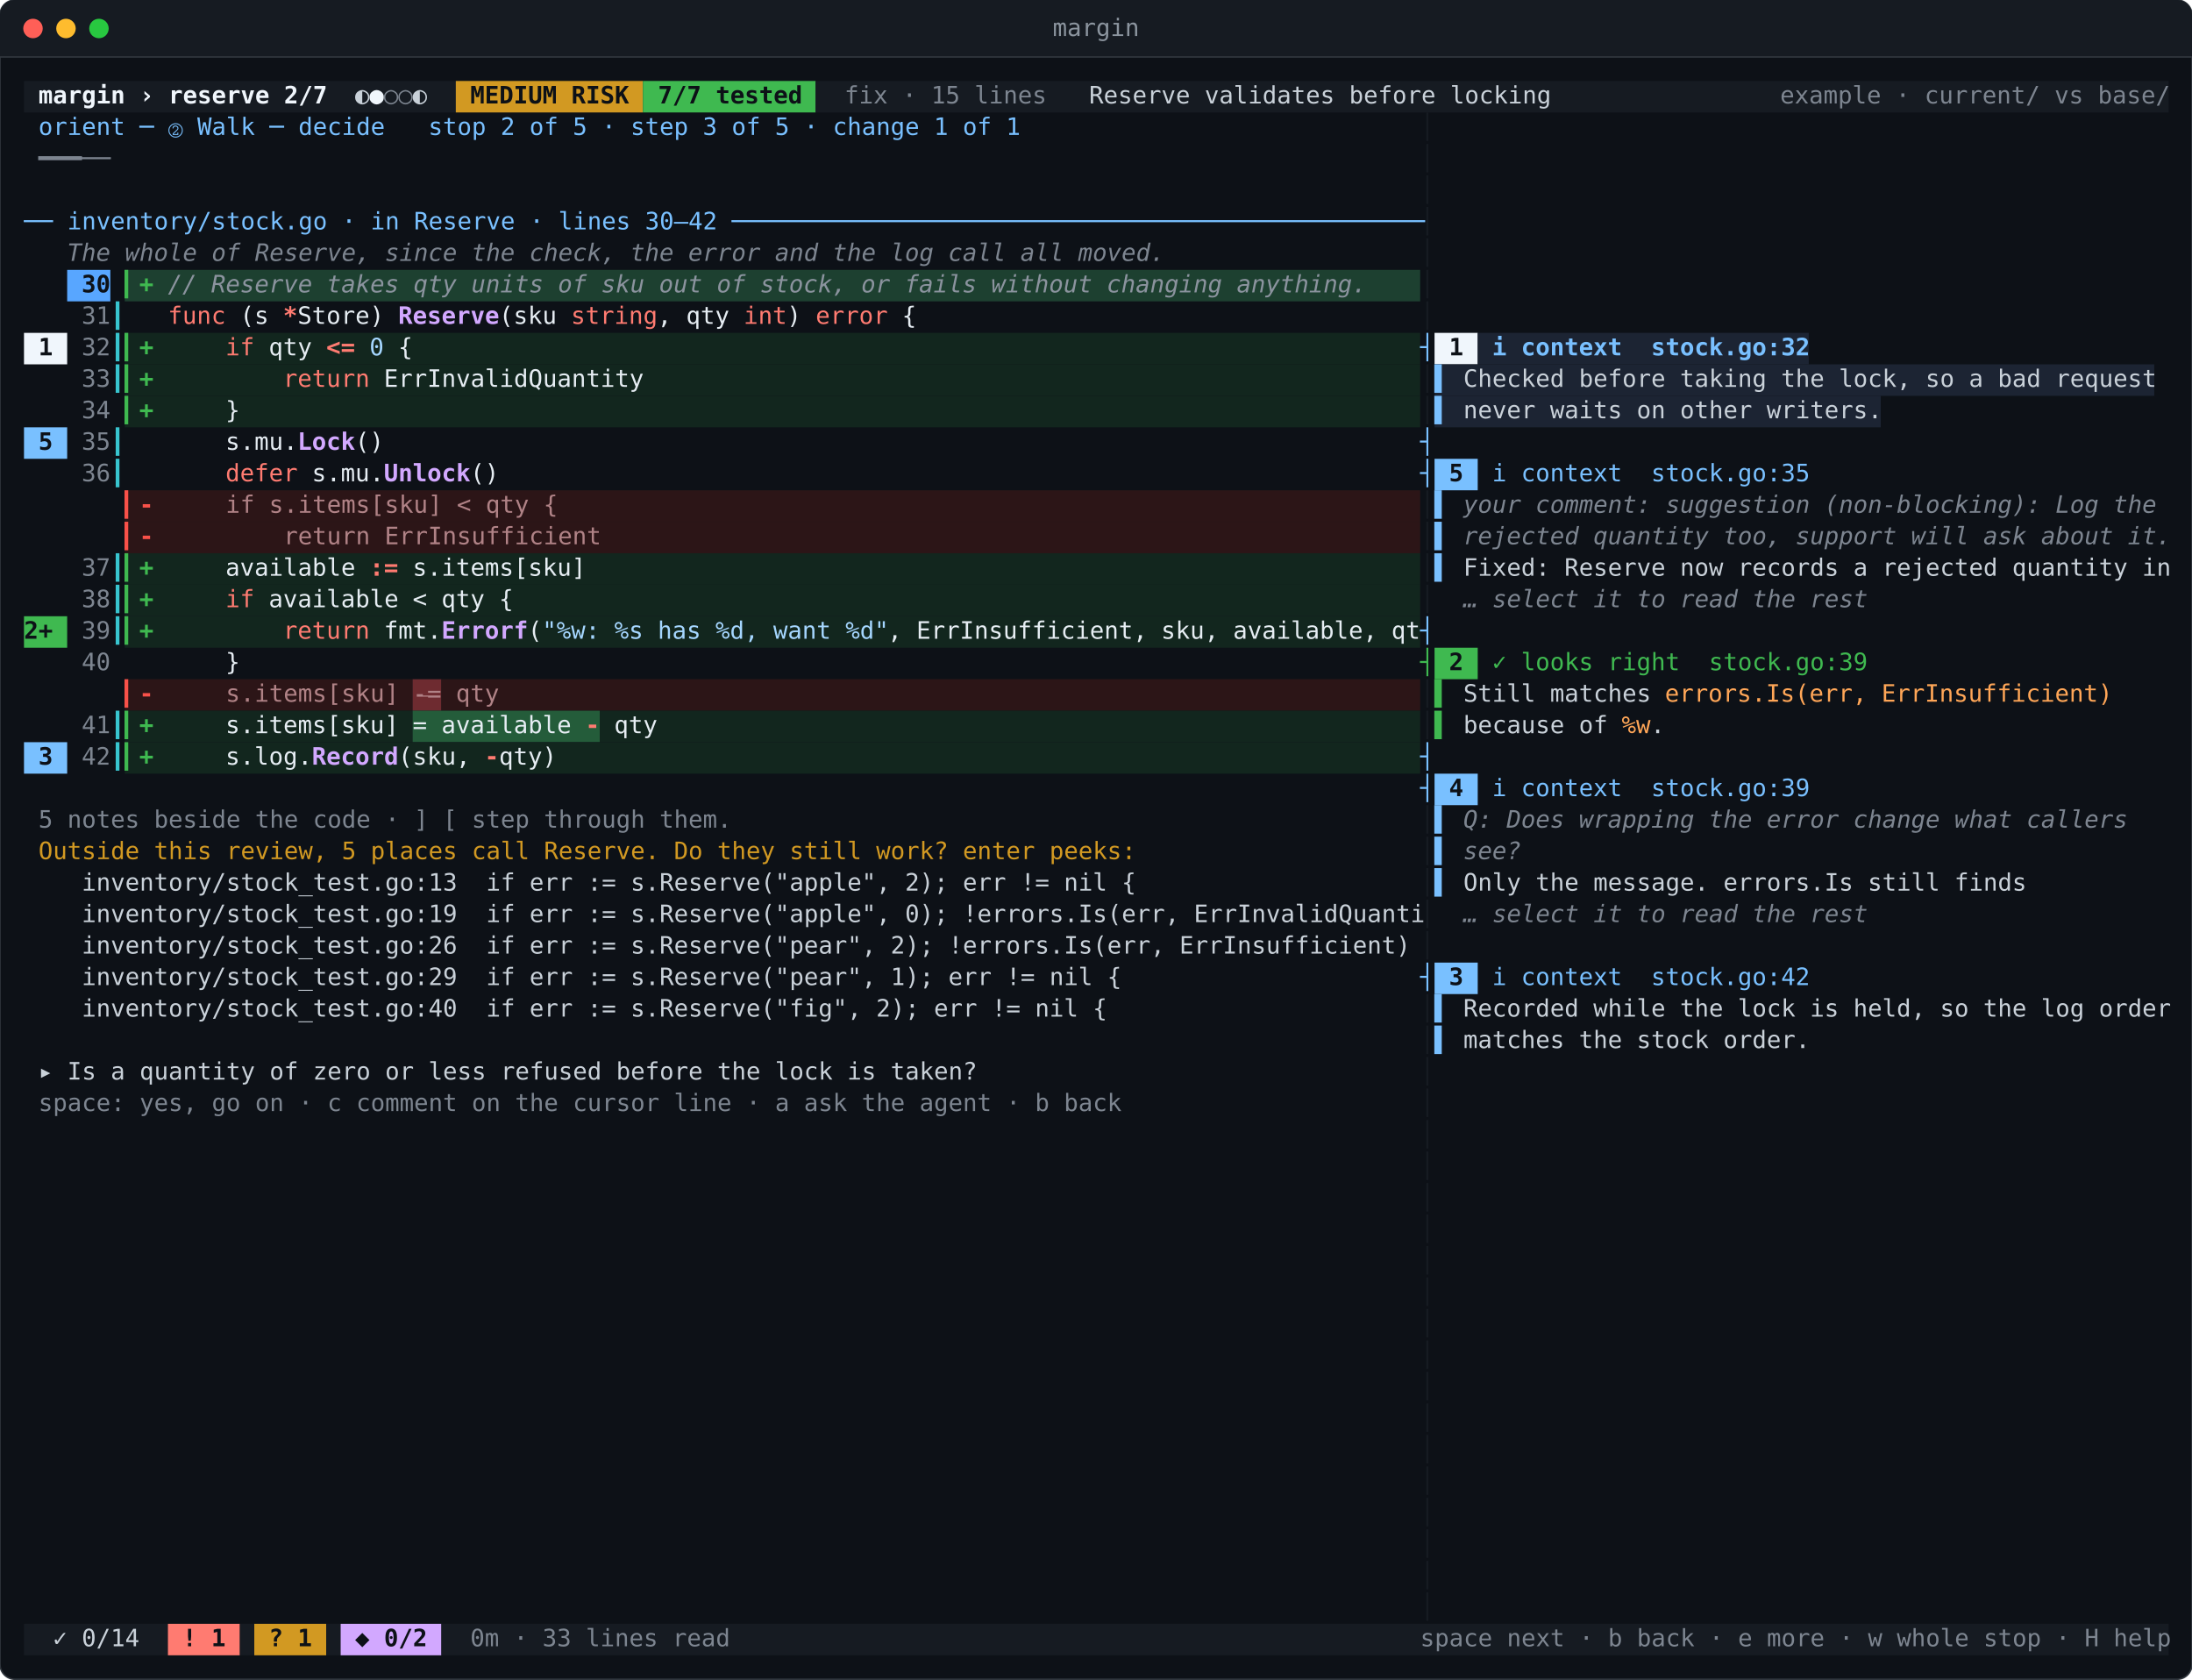
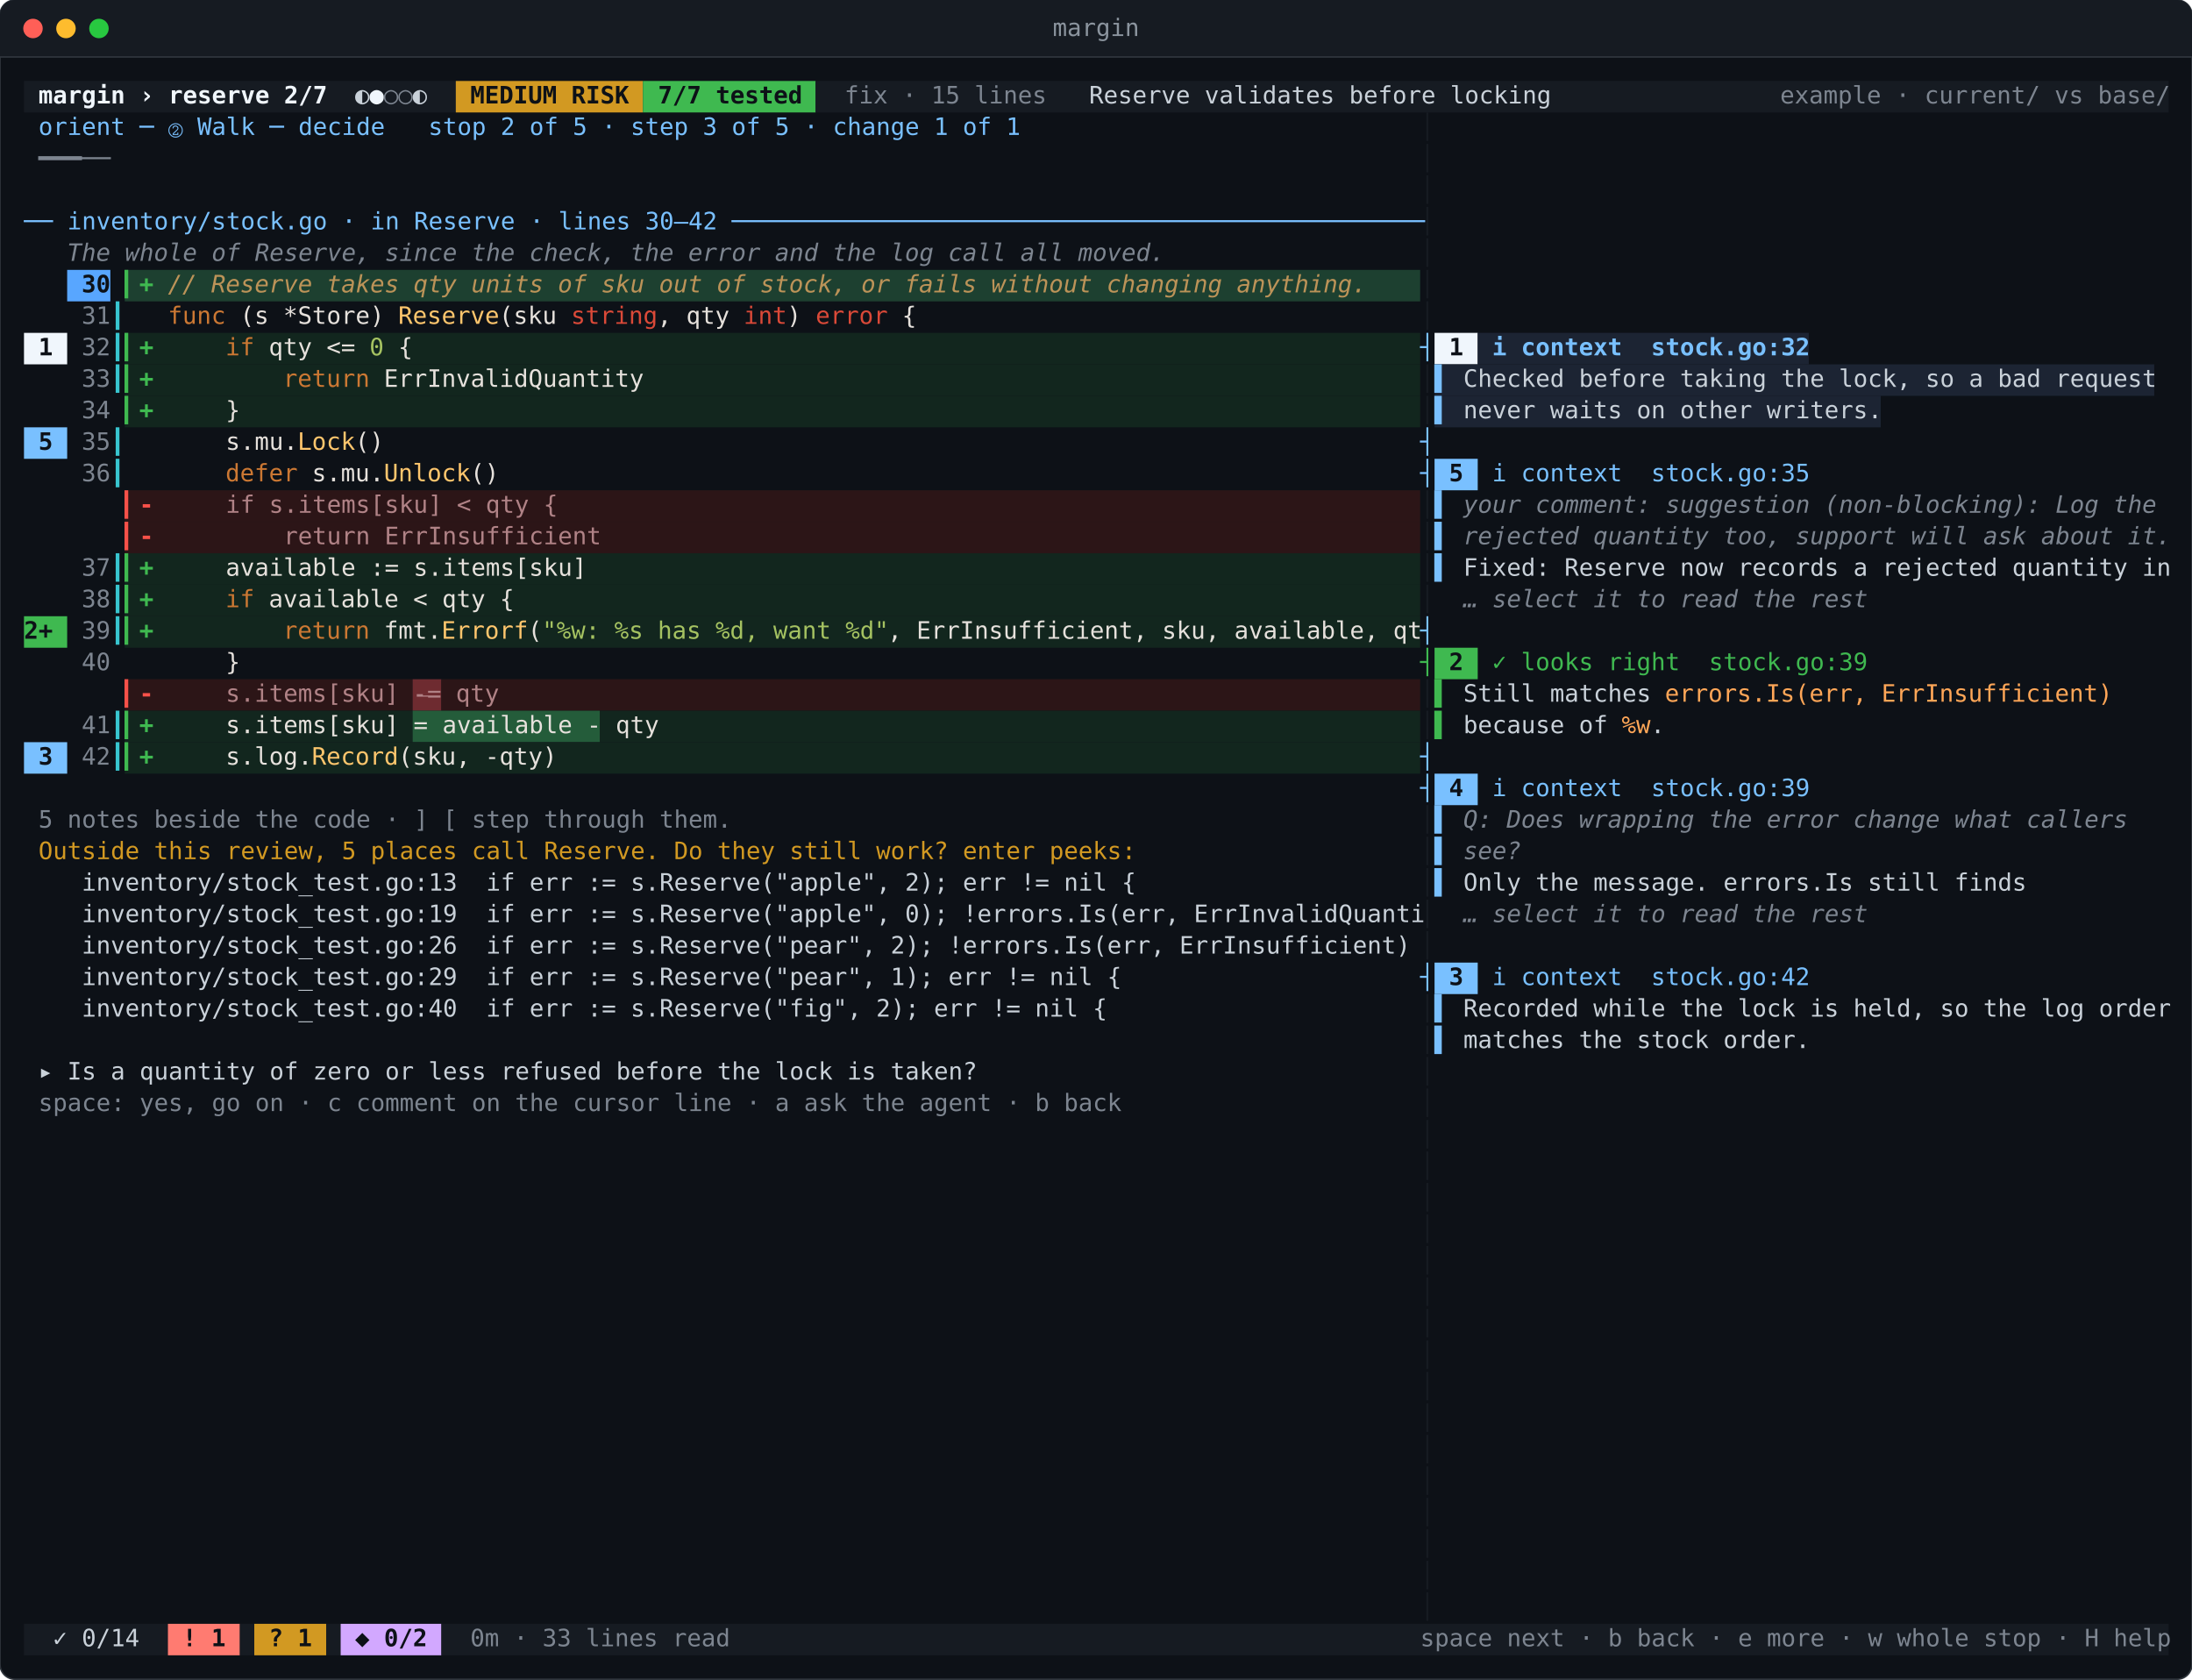
<svg xmlns="http://www.w3.org/2000/svg" xml:space="preserve" width="1462" height="1120" viewBox="0 0 1462 1120">
  <style>text{font-family:"JetBrains Mono","SF Mono",Menlo,Consolas,"DejaVu Sans Mono",monospace;font-size:16px;white-space:pre}</style>
  <rect width="1462" height="1120" rx="10" fill="#0d1117" stroke="#30363d" />
  <rect width="1462" height="38" rx="10" fill="#161b22" />
  <rect y="28" width="1462" height="10" fill="#161b22" />
  <line x1="0" y1="38" x2="1462" y2="38" stroke="#30363d" />
  <circle cx="22" cy="19.0" r="6.5" fill="#ff5f57" />
  <circle cx="44" cy="19.0" r="6.5" fill="#febc2e" />
  <circle cx="66" cy="19.0" r="6.5" fill="#28c840" />
  <text x="731.0" y="24.0" text-anchor="middle" fill="#8b949e">margin</text>
  <rect x="16.0" y="54" width="288.0" height="21" fill="#161b22" />
  <rect x="304.0" y="54" width="124.8" height="21" fill="#d29922" />
  <rect x="428.8" y="54" width="115.2" height="21" fill="#3fb950" />
  <rect x="544.0" y="54" width="902.4" height="21" fill="#161b22" />
  <text x="16.0" y="69" textLength="220.8" lengthAdjust="spacingAndGlyphs" fill="#f0f6fc" font-weight="bold"> margin › reserve 2/7  </text>
  <text x="236.8" y="69" textLength="9.6" lengthAdjust="spacingAndGlyphs" fill="#c9d1d9">◐</text>
  <text x="246.4" y="69" textLength="9.6" lengthAdjust="spacingAndGlyphs" fill="#f0f6fc">●</text>
  <text x="256.0" y="69" textLength="19.2" lengthAdjust="spacingAndGlyphs" fill="#7d8590">○○</text>
  <text x="275.2" y="69" textLength="9.6" lengthAdjust="spacingAndGlyphs" fill="#c9d1d9">◐</text>
  <text x="304.0" y="69" textLength="240.0" lengthAdjust="spacingAndGlyphs" fill="#0d1117" font-weight="bold"> MEDIUM RISK  7/7 tested </text>
  <text x="553.6" y="69" textLength="172.8" lengthAdjust="spacingAndGlyphs" fill="#7d8590"> fix · 15 lines   </text>
  <text x="726.4" y="69" textLength="307.2" lengthAdjust="spacingAndGlyphs" fill="#c9d1d9">Reserve validates before locking</text>
  <text x="1168.0" y="69" textLength="278.4" lengthAdjust="spacingAndGlyphs" fill="#7d8590">  example · current/ vs base/</text>
  <text x="16.0" y="90" textLength="662.4" lengthAdjust="spacingAndGlyphs" fill="#79c0ff"> orient ─ ② Walk ─ decide   stop 2 of 5 · step 3 of 5 · change 1 of 1</text>
  <text x="947.2" y="90" textLength="9.6" lengthAdjust="spacingAndGlyphs" fill="#161b22">│</text>
  <text x="16.0" y="111" textLength="57.6" lengthAdjust="spacingAndGlyphs" fill="#7d8590"> ━━━──</text>
  <text x="947.2" y="111" textLength="9.6" lengthAdjust="spacingAndGlyphs" fill="#161b22">│</text>
  <text x="947.2" y="132" textLength="9.6" lengthAdjust="spacingAndGlyphs" fill="#161b22">│</text>
  <text x="16.0" y="153" textLength="931.2" lengthAdjust="spacingAndGlyphs" fill="#79c0ff">── inventory/stock.go · in Reserve · lines 30–42 ────────────────────────────────────────────────</text>
  <text x="947.2" y="153" textLength="9.6" lengthAdjust="spacingAndGlyphs" fill="#161b22">│</text>
  <text x="44.8" y="174" textLength="729.6" lengthAdjust="spacingAndGlyphs" fill="#7d8590" font-style="italic">The whole of Reserve, since the check, the error and the log call all moved.</text>
  <text x="947.2" y="174" textLength="9.6" lengthAdjust="spacingAndGlyphs" fill="#161b22">│</text>
  <rect x="44.8" y="180" width="28.8" height="21" fill="#58a6ff" />
  <rect x="83.2" y="180" width="864.0" height="21" fill="#1d4030" />
  <text x="44.8" y="195" textLength="28.8" lengthAdjust="spacingAndGlyphs" fill="#0d1117" font-weight="bold"> 30</text>
  <text x="83.2" y="195" textLength="28.8" lengthAdjust="spacingAndGlyphs" fill="#3fb950" font-weight="bold">▎+ </text>
-   <text x="112.0" y="195" textLength="796.8" lengthAdjust="spacingAndGlyphs" fill="#8b939e" font-style="italic">// Reserve takes qty units of sku out of stock, or fails without changing anything.</text>
+   <text x="112.0" y="195" textLength="796.8" lengthAdjust="spacingAndGlyphs" fill="#bc9358" font-style="italic">// Reserve takes qty units of sku out of stock, or fails without changing anything.</text>
  <text x="947.2" y="195" textLength="9.6" lengthAdjust="spacingAndGlyphs" fill="#161b22">│</text>
  <text x="44.8" y="216" textLength="28.8" lengthAdjust="spacingAndGlyphs" fill="#7d8590"> 31</text>
  <text x="73.6" y="216" textLength="9.6" lengthAdjust="spacingAndGlyphs" fill="#38c5cf">┃</text>
-   <text x="112.0" y="216" textLength="38.4" lengthAdjust="spacingAndGlyphs" fill="#ff7b71">func</text>
-   <text x="160.0" y="216" textLength="19.2" lengthAdjust="spacingAndGlyphs" fill="#e6edf3">(s</text>
-   <text x="188.8" y="216" textLength="9.6" lengthAdjust="spacingAndGlyphs" fill="#ff7b71" font-weight="bold">*</text>
-   <text x="198.4" y="216" textLength="57.6" lengthAdjust="spacingAndGlyphs" fill="#e6edf3">Store)</text>
-   <text x="265.6" y="216" textLength="67.2" lengthAdjust="spacingAndGlyphs" fill="#d2a8ff" font-weight="bold">Reserve</text>
-   <text x="332.8" y="216" textLength="38.4" lengthAdjust="spacingAndGlyphs" fill="#e6edf3">(sku</text>
-   <text x="380.8" y="216" textLength="57.6" lengthAdjust="spacingAndGlyphs" fill="#ff7b71">string</text>
-   <text x="438.4" y="216" textLength="9.6" lengthAdjust="spacingAndGlyphs" fill="#e6edf3">,</text>
-   <text x="457.6" y="216" textLength="28.8" lengthAdjust="spacingAndGlyphs" fill="#e6edf3">qty</text>
-   <text x="496.0" y="216" textLength="28.8" lengthAdjust="spacingAndGlyphs" fill="#ff7b71">int</text>
-   <text x="524.8" y="216" textLength="9.6" lengthAdjust="spacingAndGlyphs" fill="#e6edf3">)</text>
-   <text x="544.0" y="216" textLength="48.0" lengthAdjust="spacingAndGlyphs" fill="#ff7b71">error</text>
-   <text x="601.6" y="216" textLength="9.6" lengthAdjust="spacingAndGlyphs" fill="#e6edf3">{</text>
+   <text x="112.0" y="216" textLength="38.4" lengthAdjust="spacingAndGlyphs" fill="#cc7833">func</text>
+   <text x="150.4" y="216" textLength="115.2" lengthAdjust="spacingAndGlyphs" fill="#e6e1dc"> (s *Store) </text>
+   <text x="265.6" y="216" textLength="67.2" lengthAdjust="spacingAndGlyphs" fill="#ffc66d">Reserve</text>
+   <text x="332.8" y="216" textLength="48.0" lengthAdjust="spacingAndGlyphs" fill="#e6e1dc">(sku </text>
+   <text x="380.8" y="216" textLength="57.6" lengthAdjust="spacingAndGlyphs" fill="#da4938">string</text>
+   <text x="438.4" y="216" textLength="57.6" lengthAdjust="spacingAndGlyphs" fill="#e6e1dc">, qty </text>
+   <text x="496.0" y="216" textLength="28.8" lengthAdjust="spacingAndGlyphs" fill="#da4938">int</text>
+   <text x="524.8" y="216" textLength="19.2" lengthAdjust="spacingAndGlyphs" fill="#e6e1dc">) </text>
+   <text x="544.0" y="216" textLength="48.0" lengthAdjust="spacingAndGlyphs" fill="#da4938">error</text>
+   <text x="592.0" y="216" textLength="19.2" lengthAdjust="spacingAndGlyphs" fill="#e6e1dc"> {</text>
  <text x="947.2" y="216" textLength="9.6" lengthAdjust="spacingAndGlyphs" fill="#161b22">│</text>
  <rect x="16.0" y="222" width="28.8" height="21" fill="#f0f6fc" />
  <rect x="83.2" y="222" width="864.0" height="21" fill="#12261e" />
  <rect x="956.8" y="222" width="28.8" height="21" fill="#f0f6fc" />
  <rect x="985.6" y="222" width="220.8" height="21" fill="#1c2433" />
  <text x="16.0" y="237" textLength="28.8" lengthAdjust="spacingAndGlyphs" fill="#0d1117" font-weight="bold"> 1 </text>
  <text x="44.8" y="237" textLength="28.8" lengthAdjust="spacingAndGlyphs" fill="#7d8590"> 32</text>
  <text x="73.6" y="237" textLength="9.6" lengthAdjust="spacingAndGlyphs" fill="#38c5cf">┃</text>
  <text x="83.2" y="237" textLength="28.8" lengthAdjust="spacingAndGlyphs" fill="#3fb950" font-weight="bold">▎+ </text>
-   <text x="150.4" y="237" textLength="19.2" lengthAdjust="spacingAndGlyphs" fill="#ff7b71">if</text>
-   <text x="179.2" y="237" textLength="28.8" lengthAdjust="spacingAndGlyphs" fill="#e6edf3">qty</text>
-   <text x="217.6" y="237" textLength="19.2" lengthAdjust="spacingAndGlyphs" fill="#ff7b71" font-weight="bold">&lt;=</text>
-   <text x="246.4" y="237" textLength="9.6" lengthAdjust="spacingAndGlyphs" fill="#a5d6ff">0</text>
-   <text x="265.6" y="237" textLength="9.6" lengthAdjust="spacingAndGlyphs" fill="#e6edf3">{</text>
+   <text x="150.4" y="237" textLength="19.2" lengthAdjust="spacingAndGlyphs" fill="#cc7833">if</text>
+   <text x="169.6" y="237" textLength="76.8" lengthAdjust="spacingAndGlyphs" fill="#e6e1dc"> qty &lt;= </text>
+   <text x="246.4" y="237" textLength="9.6" lengthAdjust="spacingAndGlyphs" fill="#a5c261">0</text>
+   <text x="256.0" y="237" textLength="19.2" lengthAdjust="spacingAndGlyphs" fill="#e6e1dc"> {</text>
  <text x="947.2" y="237" textLength="9.6" lengthAdjust="spacingAndGlyphs" fill="#79c0ff">┤</text>
  <text x="956.8" y="237" textLength="28.8" lengthAdjust="spacingAndGlyphs" fill="#0d1117" font-weight="bold"> 1 </text>
  <text x="985.6" y="237" textLength="220.8" lengthAdjust="spacingAndGlyphs" fill="#79c0ff" font-weight="bold"> i context  stock.go:32</text>
  <rect x="83.2" y="243" width="864.0" height="21" fill="#12261e" />
  <rect x="956.8" y="243" width="480.0" height="21" fill="#1c2433" />
  <text x="44.8" y="258" textLength="28.8" lengthAdjust="spacingAndGlyphs" fill="#7d8590"> 33</text>
  <text x="73.6" y="258" textLength="9.6" lengthAdjust="spacingAndGlyphs" fill="#38c5cf">┃</text>
  <text x="83.2" y="258" textLength="28.8" lengthAdjust="spacingAndGlyphs" fill="#3fb950" font-weight="bold">▎+ </text>
-   <text x="188.8" y="258" textLength="57.6" lengthAdjust="spacingAndGlyphs" fill="#ff7b71">return</text>
-   <text x="256.0" y="258" textLength="172.8" lengthAdjust="spacingAndGlyphs" fill="#e6edf3">ErrInvalidQuantity</text>
+   <text x="188.8" y="258" textLength="57.6" lengthAdjust="spacingAndGlyphs" fill="#cc7833">return</text>
+   <text x="246.4" y="258" textLength="182.4" lengthAdjust="spacingAndGlyphs" fill="#e6e1dc"> ErrInvalidQuantity</text>
  <text x="947.2" y="258" textLength="9.6" lengthAdjust="spacingAndGlyphs" fill="#161b22">│</text>
  <text x="956.8" y="258" textLength="19.2" lengthAdjust="spacingAndGlyphs" fill="#79c0ff">▌ </text>
  <text x="976.0" y="258" textLength="460.8" lengthAdjust="spacingAndGlyphs" fill="#c9d1d9">Checked before taking the lock, so a bad request</text>
  <rect x="83.2" y="264" width="864.0" height="21" fill="#12261e" />
  <rect x="956.8" y="264" width="297.6" height="21" fill="#1c2433" />
  <text x="44.8" y="279" textLength="28.8" lengthAdjust="spacingAndGlyphs" fill="#7d8590"> 34</text>
  <text x="83.2" y="279" textLength="28.8" lengthAdjust="spacingAndGlyphs" fill="#3fb950" font-weight="bold">▎+ </text>
-   <text x="150.4" y="279" textLength="9.6" lengthAdjust="spacingAndGlyphs" fill="#e6edf3">}</text>
+   <text x="112.0" y="279" textLength="48.0" lengthAdjust="spacingAndGlyphs" fill="#e6e1dc">    }</text>
  <text x="947.2" y="279" textLength="9.6" lengthAdjust="spacingAndGlyphs" fill="#161b22">│</text>
  <text x="956.8" y="279" textLength="19.2" lengthAdjust="spacingAndGlyphs" fill="#79c0ff">▌ </text>
  <text x="976.0" y="279" textLength="278.4" lengthAdjust="spacingAndGlyphs" fill="#c9d1d9">never waits on other writers.</text>
  <rect x="16.0" y="285" width="28.8" height="21" fill="#79c0ff" />
  <text x="16.0" y="300" textLength="28.8" lengthAdjust="spacingAndGlyphs" fill="#0d1117" font-weight="bold"> 5 </text>
  <text x="44.8" y="300" textLength="28.8" lengthAdjust="spacingAndGlyphs" fill="#7d8590"> 35</text>
  <text x="73.6" y="300" textLength="9.6" lengthAdjust="spacingAndGlyphs" fill="#38c5cf">┃</text>
-   <text x="150.4" y="300" textLength="48.0" lengthAdjust="spacingAndGlyphs" fill="#e6edf3">s.mu.</text>
-   <text x="198.4" y="300" textLength="38.4" lengthAdjust="spacingAndGlyphs" fill="#d2a8ff" font-weight="bold">Lock</text>
-   <text x="236.8" y="300" textLength="19.2" lengthAdjust="spacingAndGlyphs" fill="#e6edf3">()</text>
+   <text x="112.0" y="300" textLength="86.4" lengthAdjust="spacingAndGlyphs" fill="#e6e1dc">    s.mu.</text>
+   <text x="198.4" y="300" textLength="38.4" lengthAdjust="spacingAndGlyphs" fill="#ffc66d">Lock</text>
+   <text x="236.8" y="300" textLength="19.2" lengthAdjust="spacingAndGlyphs" fill="#e6e1dc">()</text>
  <text x="947.2" y="300" textLength="9.6" lengthAdjust="spacingAndGlyphs" fill="#79c0ff">┤</text>
  <rect x="956.8" y="306" width="28.8" height="21" fill="#79c0ff" />
  <text x="44.8" y="321" textLength="28.8" lengthAdjust="spacingAndGlyphs" fill="#7d8590"> 36</text>
  <text x="73.6" y="321" textLength="9.6" lengthAdjust="spacingAndGlyphs" fill="#38c5cf">┃</text>
-   <text x="150.4" y="321" textLength="48.0" lengthAdjust="spacingAndGlyphs" fill="#ff7b71">defer</text>
-   <text x="208.0" y="321" textLength="48.0" lengthAdjust="spacingAndGlyphs" fill="#e6edf3">s.mu.</text>
-   <text x="256.0" y="321" textLength="57.6" lengthAdjust="spacingAndGlyphs" fill="#d2a8ff" font-weight="bold">Unlock</text>
-   <text x="313.6" y="321" textLength="19.2" lengthAdjust="spacingAndGlyphs" fill="#e6edf3">()</text>
+   <text x="150.4" y="321" textLength="48.0" lengthAdjust="spacingAndGlyphs" fill="#cc7833">defer</text>
+   <text x="198.4" y="321" textLength="57.6" lengthAdjust="spacingAndGlyphs" fill="#e6e1dc"> s.mu.</text>
+   <text x="256.0" y="321" textLength="57.6" lengthAdjust="spacingAndGlyphs" fill="#ffc66d">Unlock</text>
+   <text x="313.6" y="321" textLength="19.2" lengthAdjust="spacingAndGlyphs" fill="#e6e1dc">()</text>
  <text x="947.2" y="321" textLength="9.6" lengthAdjust="spacingAndGlyphs" fill="#79c0ff">┤</text>
  <text x="956.8" y="321" textLength="28.8" lengthAdjust="spacingAndGlyphs" fill="#0d1117" font-weight="bold"> 5 </text>
  <text x="985.6" y="321" textLength="220.8" lengthAdjust="spacingAndGlyphs" fill="#79c0ff"> i context  stock.go:35</text>
  <rect x="83.2" y="327" width="864.0" height="21" fill="#2c1517" />
  <text x="83.2" y="342" textLength="28.8" lengthAdjust="spacingAndGlyphs" fill="#f85149" font-weight="bold">▎- </text>
  <text x="112.0" y="342" textLength="259.2" lengthAdjust="spacingAndGlyphs" fill="#b08286">    if s.items[sku] &lt; qty {</text>
  <text x="947.2" y="342" textLength="9.6" lengthAdjust="spacingAndGlyphs" fill="#161b22">│</text>
  <text x="956.8" y="342" textLength="19.2" lengthAdjust="spacingAndGlyphs" fill="#79c0ff">▌ </text>
  <text x="976.0" y="342" textLength="460.8" lengthAdjust="spacingAndGlyphs" fill="#7d8590" font-style="italic">your comment: suggestion (non-blocking): Log the</text>
  <rect x="83.2" y="348" width="864.0" height="21" fill="#2c1517" />
  <text x="83.2" y="363" textLength="28.8" lengthAdjust="spacingAndGlyphs" fill="#f85149" font-weight="bold">▎- </text>
  <text x="112.0" y="363" textLength="288.0" lengthAdjust="spacingAndGlyphs" fill="#b08286">        return ErrInsufficient</text>
  <text x="947.2" y="363" textLength="9.6" lengthAdjust="spacingAndGlyphs" fill="#161b22">│</text>
  <text x="956.8" y="363" textLength="19.2" lengthAdjust="spacingAndGlyphs" fill="#79c0ff">▌ </text>
  <text x="976.0" y="363" textLength="470.4" lengthAdjust="spacingAndGlyphs" fill="#7d8590" font-style="italic">rejected quantity too, support will ask about it.</text>
  <rect x="83.2" y="369" width="864.0" height="21" fill="#12261e" />
  <text x="44.8" y="384" textLength="28.8" lengthAdjust="spacingAndGlyphs" fill="#7d8590"> 37</text>
  <text x="73.6" y="384" textLength="9.6" lengthAdjust="spacingAndGlyphs" fill="#38c5cf">┃</text>
  <text x="83.2" y="384" textLength="28.8" lengthAdjust="spacingAndGlyphs" fill="#3fb950" font-weight="bold">▎+ </text>
-   <text x="150.4" y="384" textLength="86.4" lengthAdjust="spacingAndGlyphs" fill="#e6edf3">available</text>
-   <text x="246.4" y="384" textLength="19.2" lengthAdjust="spacingAndGlyphs" fill="#ff7b71" font-weight="bold">:=</text>
-   <text x="275.2" y="384" textLength="115.2" lengthAdjust="spacingAndGlyphs" fill="#e6edf3">s.items[sku]</text>
+   <text x="112.0" y="384" textLength="278.4" lengthAdjust="spacingAndGlyphs" fill="#e6e1dc">    available := s.items[sku]</text>
  <text x="947.2" y="384" textLength="9.6" lengthAdjust="spacingAndGlyphs" fill="#161b22">│</text>
  <text x="956.8" y="384" textLength="19.2" lengthAdjust="spacingAndGlyphs" fill="#79c0ff">▌ </text>
  <text x="976.0" y="384" textLength="470.4" lengthAdjust="spacingAndGlyphs" fill="#c9d1d9">Fixed: Reserve now records a rejected quantity in</text>
  <rect x="83.2" y="390" width="864.0" height="21" fill="#12261e" />
  <text x="44.8" y="405" textLength="28.8" lengthAdjust="spacingAndGlyphs" fill="#7d8590"> 38</text>
  <text x="73.6" y="405" textLength="9.6" lengthAdjust="spacingAndGlyphs" fill="#38c5cf">┃</text>
  <text x="83.2" y="405" textLength="28.8" lengthAdjust="spacingAndGlyphs" fill="#3fb950" font-weight="bold">▎+ </text>
-   <text x="150.4" y="405" textLength="19.2" lengthAdjust="spacingAndGlyphs" fill="#ff7b71">if</text>
-   <text x="179.2" y="405" textLength="86.4" lengthAdjust="spacingAndGlyphs" fill="#e6edf3">available</text>
-   <text x="275.2" y="405" textLength="9.6" lengthAdjust="spacingAndGlyphs" fill="#e6edf3">&lt;</text>
-   <text x="294.4" y="405" textLength="28.8" lengthAdjust="spacingAndGlyphs" fill="#e6edf3">qty</text>
-   <text x="332.8" y="405" textLength="9.6" lengthAdjust="spacingAndGlyphs" fill="#e6edf3">{</text>
+   <text x="150.4" y="405" textLength="19.2" lengthAdjust="spacingAndGlyphs" fill="#cc7833">if</text>
+   <text x="169.6" y="405" textLength="172.8" lengthAdjust="spacingAndGlyphs" fill="#e6e1dc"> available &lt; qty {</text>
  <text x="947.2" y="405" textLength="9.6" lengthAdjust="spacingAndGlyphs" fill="#161b22">│</text>
  <text x="956.8" y="405" textLength="288.0" lengthAdjust="spacingAndGlyphs" fill="#7d8590" font-style="italic">  … select it to read the rest</text>
  <rect x="16.0" y="411" width="28.8" height="21" fill="#3fb950" />
  <rect x="83.2" y="411" width="864.0" height="21" fill="#12261e" />
  <text x="16.0" y="426" textLength="28.8" lengthAdjust="spacingAndGlyphs" fill="#0d1117" font-weight="bold">2+ </text>
  <text x="44.8" y="426" textLength="28.8" lengthAdjust="spacingAndGlyphs" fill="#7d8590"> 39</text>
  <text x="73.6" y="426" textLength="9.6" lengthAdjust="spacingAndGlyphs" fill="#38c5cf">┃</text>
  <text x="83.2" y="426" textLength="28.8" lengthAdjust="spacingAndGlyphs" fill="#3fb950" font-weight="bold">▎+ </text>
-   <text x="188.8" y="426" textLength="57.6" lengthAdjust="spacingAndGlyphs" fill="#ff7b71">return</text>
-   <text x="256.0" y="426" textLength="38.4" lengthAdjust="spacingAndGlyphs" fill="#e6edf3">fmt.</text>
-   <text x="294.4" y="426" textLength="57.6" lengthAdjust="spacingAndGlyphs" fill="#d2a8ff" font-weight="bold">Errorf</text>
-   <text x="352.0" y="426" textLength="9.6" lengthAdjust="spacingAndGlyphs" fill="#e6edf3">(</text>
-   <text x="361.6" y="426" textLength="230.4" lengthAdjust="spacingAndGlyphs" fill="#a5d6ff">"%w: %s has %d, want %d"</text>
-   <text x="592.0" y="426" textLength="9.6" lengthAdjust="spacingAndGlyphs" fill="#e6edf3">,</text>
-   <text x="611.2" y="426" textLength="153.6" lengthAdjust="spacingAndGlyphs" fill="#e6edf3">ErrInsufficient,</text>
-   <text x="774.4" y="426" textLength="38.4" lengthAdjust="spacingAndGlyphs" fill="#e6edf3">sku,</text>
-   <text x="822.4" y="426" textLength="96.0" lengthAdjust="spacingAndGlyphs" fill="#e6edf3">available,</text>
-   <text x="928.0" y="426" textLength="19.2" lengthAdjust="spacingAndGlyphs" fill="#e6edf3">qt</text>
+   <text x="188.8" y="426" textLength="57.6" lengthAdjust="spacingAndGlyphs" fill="#cc7833">return</text>
+   <text x="246.4" y="426" textLength="48.0" lengthAdjust="spacingAndGlyphs" fill="#e6e1dc"> fmt.</text>
+   <text x="294.4" y="426" textLength="57.6" lengthAdjust="spacingAndGlyphs" fill="#ffc66d">Errorf</text>
+   <text x="352.0" y="426" textLength="9.6" lengthAdjust="spacingAndGlyphs" fill="#e6e1dc">(</text>
+   <text x="361.6" y="426" textLength="230.4" lengthAdjust="spacingAndGlyphs" fill="#a5c261">"%w: %s has %d, want %d"</text>
+   <text x="592.0" y="426" textLength="355.2" lengthAdjust="spacingAndGlyphs" fill="#e6e1dc">, ErrInsufficient, sku, available, qt</text>
  <text x="947.2" y="426" textLength="9.6" lengthAdjust="spacingAndGlyphs" fill="#79c0ff">┤</text>
  <rect x="956.8" y="432" width="28.8" height="21" fill="#3fb950" />
  <text x="44.8" y="447" textLength="28.8" lengthAdjust="spacingAndGlyphs" fill="#7d8590"> 40</text>
-   <text x="150.4" y="447" textLength="9.6" lengthAdjust="spacingAndGlyphs" fill="#e6edf3">}</text>
+   <text x="112.0" y="447" textLength="48.0" lengthAdjust="spacingAndGlyphs" fill="#e6e1dc">    }</text>
  <text x="947.2" y="447" textLength="9.6" lengthAdjust="spacingAndGlyphs" fill="#3fb950">┤</text>
  <text x="956.8" y="447" textLength="28.8" lengthAdjust="spacingAndGlyphs" fill="#0d1117" font-weight="bold"> 2 </text>
  <text x="985.6" y="447" textLength="259.2" lengthAdjust="spacingAndGlyphs" fill="#3fb950"> ✓ looks right  stock.go:39</text>
  <rect x="83.2" y="453" width="192.0" height="21" fill="#2c1517" />
  <rect x="275.2" y="453" width="19.2" height="21" fill="#6e2b30" />
  <rect x="294.4" y="453" width="652.8" height="21" fill="#2c1517" />
  <text x="83.2" y="468" textLength="28.8" lengthAdjust="spacingAndGlyphs" fill="#f85149" font-weight="bold">▎- </text>
  <text x="112.0" y="468" textLength="163.2" lengthAdjust="spacingAndGlyphs" fill="#b08286">    s.items[sku] </text>
  <text x="275.2" y="468" textLength="19.2" lengthAdjust="spacingAndGlyphs" fill="#b08286" text-decoration="line-through">-=</text>
  <text x="294.4" y="468" textLength="38.4" lengthAdjust="spacingAndGlyphs" fill="#b08286"> qty</text>
  <text x="947.2" y="468" textLength="9.6" lengthAdjust="spacingAndGlyphs" fill="#161b22">│</text>
  <text x="956.8" y="468" textLength="19.2" lengthAdjust="spacingAndGlyphs" fill="#3fb950">▌ </text>
  <text x="976.0" y="468" textLength="134.4" lengthAdjust="spacingAndGlyphs" fill="#c9d1d9">Still matches </text>
  <text x="1110.4" y="468" textLength="297.6" lengthAdjust="spacingAndGlyphs" fill="#ffa657">errors.Is(err, ErrInsufficient)</text>
  <rect x="83.2" y="474" width="192.0" height="21" fill="#12261e" />
  <rect x="275.2" y="474" width="124.8" height="21" fill="#245c3a" />
  <rect x="400.0" y="474" width="547.2" height="21" fill="#12261e" />
  <text x="44.8" y="489" textLength="28.8" lengthAdjust="spacingAndGlyphs" fill="#7d8590"> 41</text>
  <text x="73.6" y="489" textLength="9.6" lengthAdjust="spacingAndGlyphs" fill="#38c5cf">┃</text>
  <text x="83.2" y="489" textLength="28.8" lengthAdjust="spacingAndGlyphs" fill="#3fb950" font-weight="bold">▎+ </text>
-   <text x="150.4" y="489" textLength="115.2" lengthAdjust="spacingAndGlyphs" fill="#e6edf3">s.items[sku]</text>
-   <text x="275.2" y="489" textLength="9.6" lengthAdjust="spacingAndGlyphs" fill="#e6edf3">=</text>
-   <text x="294.4" y="489" textLength="86.4" lengthAdjust="spacingAndGlyphs" fill="#e6edf3">available</text>
-   <text x="390.4" y="489" textLength="9.6" lengthAdjust="spacingAndGlyphs" fill="#ff7b71" font-weight="bold">-</text>
-   <text x="409.6" y="489" textLength="28.8" lengthAdjust="spacingAndGlyphs" fill="#e6edf3">qty</text>
+   <text x="112.0" y="489" textLength="326.4" lengthAdjust="spacingAndGlyphs" fill="#e6e1dc">    s.items[sku] = available - qty</text>
  <text x="947.2" y="489" textLength="9.6" lengthAdjust="spacingAndGlyphs" fill="#161b22">│</text>
  <text x="956.8" y="489" textLength="19.2" lengthAdjust="spacingAndGlyphs" fill="#3fb950">▌ </text>
  <text x="976.0" y="489" textLength="105.6" lengthAdjust="spacingAndGlyphs" fill="#c9d1d9">because of </text>
  <text x="1081.6" y="489" textLength="19.2" lengthAdjust="spacingAndGlyphs" fill="#ffa657">%w</text>
  <text x="1100.8" y="489" textLength="9.6" lengthAdjust="spacingAndGlyphs" fill="#c9d1d9">.</text>
  <rect x="16.0" y="495" width="28.8" height="21" fill="#79c0ff" />
  <rect x="83.2" y="495" width="864.0" height="21" fill="#12261e" />
  <text x="16.0" y="510" textLength="28.8" lengthAdjust="spacingAndGlyphs" fill="#0d1117" font-weight="bold"> 3 </text>
  <text x="44.8" y="510" textLength="28.8" lengthAdjust="spacingAndGlyphs" fill="#7d8590"> 42</text>
  <text x="73.6" y="510" textLength="9.6" lengthAdjust="spacingAndGlyphs" fill="#38c5cf">┃</text>
  <text x="83.2" y="510" textLength="28.8" lengthAdjust="spacingAndGlyphs" fill="#3fb950" font-weight="bold">▎+ </text>
-   <text x="150.4" y="510" textLength="57.6" lengthAdjust="spacingAndGlyphs" fill="#e6edf3">s.log.</text>
-   <text x="208.0" y="510" textLength="57.6" lengthAdjust="spacingAndGlyphs" fill="#d2a8ff" font-weight="bold">Record</text>
-   <text x="265.6" y="510" textLength="48.0" lengthAdjust="spacingAndGlyphs" fill="#e6edf3">(sku,</text>
-   <text x="323.2" y="510" textLength="9.6" lengthAdjust="spacingAndGlyphs" fill="#ff7b71" font-weight="bold">-</text>
-   <text x="332.8" y="510" textLength="38.4" lengthAdjust="spacingAndGlyphs" fill="#e6edf3">qty)</text>
+   <text x="112.0" y="510" textLength="96.0" lengthAdjust="spacingAndGlyphs" fill="#e6e1dc">    s.log.</text>
+   <text x="208.0" y="510" textLength="57.6" lengthAdjust="spacingAndGlyphs" fill="#ffc66d">Record</text>
+   <text x="265.6" y="510" textLength="105.6" lengthAdjust="spacingAndGlyphs" fill="#e6e1dc">(sku, -qty)</text>
  <text x="947.2" y="510" textLength="9.6" lengthAdjust="spacingAndGlyphs" fill="#79c0ff">┤</text>
  <rect x="956.8" y="516" width="28.8" height="21" fill="#79c0ff" />
  <text x="947.2" y="531" textLength="9.6" lengthAdjust="spacingAndGlyphs" fill="#79c0ff">┤</text>
  <text x="956.8" y="531" textLength="28.8" lengthAdjust="spacingAndGlyphs" fill="#0d1117" font-weight="bold"> 4 </text>
  <text x="985.6" y="531" textLength="220.8" lengthAdjust="spacingAndGlyphs" fill="#79c0ff"> i context  stock.go:39</text>
  <text x="16.0" y="552" textLength="470.4" lengthAdjust="spacingAndGlyphs" fill="#7d8590"> 5 notes beside the code · ] [ step through them.</text>
  <text x="947.2" y="552" textLength="9.6" lengthAdjust="spacingAndGlyphs" fill="#161b22">│</text>
  <text x="956.8" y="552" textLength="19.2" lengthAdjust="spacingAndGlyphs" fill="#79c0ff">▌ </text>
  <text x="976.0" y="552" textLength="441.6" lengthAdjust="spacingAndGlyphs" fill="#7d8590" font-style="italic">Q: Does wrapping the error change what callers</text>
  <text x="16.0" y="573" textLength="739.2" lengthAdjust="spacingAndGlyphs" fill="#d29922"> Outside this review, 5 places call Reserve. Do they still work? enter peeks:</text>
  <text x="947.2" y="573" textLength="9.6" lengthAdjust="spacingAndGlyphs" fill="#161b22">│</text>
  <text x="956.8" y="573" textLength="19.2" lengthAdjust="spacingAndGlyphs" fill="#79c0ff">▌ </text>
  <text x="976.0" y="573" textLength="38.4" lengthAdjust="spacingAndGlyphs" fill="#7d8590" font-style="italic">see?</text>
  <text x="16.0" y="594" textLength="739.2" lengthAdjust="spacingAndGlyphs" fill="#c9d1d9">    inventory/stock_test.go:13  if err := s.Reserve("apple", 2); err != nil {</text>
  <text x="947.2" y="594" textLength="9.6" lengthAdjust="spacingAndGlyphs" fill="#161b22">│</text>
  <text x="956.8" y="594" textLength="19.2" lengthAdjust="spacingAndGlyphs" fill="#79c0ff">▌ </text>
  <text x="976.0" y="594" textLength="374.4" lengthAdjust="spacingAndGlyphs" fill="#c9d1d9">Only the message. errors.Is still finds</text>
  <text x="16.0" y="615" textLength="931.2" lengthAdjust="spacingAndGlyphs" fill="#c9d1d9">    inventory/stock_test.go:19  if err := s.Reserve("apple", 0); !errors.Is(err, ErrInvalidQuanti</text>
  <text x="947.2" y="615" textLength="9.6" lengthAdjust="spacingAndGlyphs" fill="#161b22">│</text>
  <text x="956.8" y="615" textLength="288.0" lengthAdjust="spacingAndGlyphs" fill="#7d8590" font-style="italic">  … select it to read the rest</text>
  <text x="16.0" y="636" textLength="931.2" lengthAdjust="spacingAndGlyphs" fill="#c9d1d9">    inventory/stock_test.go:26  if err := s.Reserve("pear", 2); !errors.Is(err, ErrInsufficient) </text>
  <text x="947.2" y="636" textLength="9.6" lengthAdjust="spacingAndGlyphs" fill="#161b22">│</text>
  <rect x="956.8" y="642" width="28.8" height="21" fill="#79c0ff" />
  <text x="16.0" y="657" textLength="729.6" lengthAdjust="spacingAndGlyphs" fill="#c9d1d9">    inventory/stock_test.go:29  if err := s.Reserve("pear", 1); err != nil {</text>
  <text x="947.2" y="657" textLength="9.6" lengthAdjust="spacingAndGlyphs" fill="#79c0ff">┤</text>
  <text x="956.8" y="657" textLength="28.8" lengthAdjust="spacingAndGlyphs" fill="#0d1117" font-weight="bold"> 3 </text>
  <text x="985.6" y="657" textLength="220.8" lengthAdjust="spacingAndGlyphs" fill="#79c0ff"> i context  stock.go:42</text>
  <text x="16.0" y="678" textLength="720.0" lengthAdjust="spacingAndGlyphs" fill="#c9d1d9">    inventory/stock_test.go:40  if err := s.Reserve("fig", 2); err != nil {</text>
  <text x="947.2" y="678" textLength="9.6" lengthAdjust="spacingAndGlyphs" fill="#161b22">│</text>
  <text x="956.8" y="678" textLength="19.2" lengthAdjust="spacingAndGlyphs" fill="#79c0ff">▌ </text>
  <text x="976.0" y="678" textLength="470.4" lengthAdjust="spacingAndGlyphs" fill="#c9d1d9">Recorded while the lock is held, so the log order</text>
  <text x="947.2" y="699" textLength="9.6" lengthAdjust="spacingAndGlyphs" fill="#161b22">│</text>
  <text x="956.8" y="699" textLength="19.2" lengthAdjust="spacingAndGlyphs" fill="#79c0ff">▌ </text>
  <text x="976.0" y="699" textLength="230.4" lengthAdjust="spacingAndGlyphs" fill="#c9d1d9">matches the stock order.</text>
  <text x="16.0" y="720" textLength="633.6" lengthAdjust="spacingAndGlyphs" fill="#c9d1d9"> ▸ Is a quantity of zero or less refused before the lock is taken?</text>
  <text x="947.2" y="720" textLength="9.6" lengthAdjust="spacingAndGlyphs" fill="#161b22">│</text>
  <text x="16.0" y="741" textLength="729.6" lengthAdjust="spacingAndGlyphs" fill="#7d8590"> space: yes, go on · c comment on the cursor line · a ask the agent · b back</text>
  <text x="947.2" y="741" textLength="9.6" lengthAdjust="spacingAndGlyphs" fill="#161b22">│</text>
  <text x="947.2" y="762" textLength="9.6" lengthAdjust="spacingAndGlyphs" fill="#161b22">│</text>
  <text x="947.2" y="783" textLength="9.6" lengthAdjust="spacingAndGlyphs" fill="#161b22">│</text>
  <text x="947.2" y="804" textLength="9.6" lengthAdjust="spacingAndGlyphs" fill="#161b22">│</text>
  <text x="947.2" y="825" textLength="9.6" lengthAdjust="spacingAndGlyphs" fill="#161b22">│</text>
  <text x="947.2" y="846" textLength="9.6" lengthAdjust="spacingAndGlyphs" fill="#161b22">│</text>
  <text x="947.2" y="867" textLength="9.6" lengthAdjust="spacingAndGlyphs" fill="#161b22">│</text>
  <text x="947.2" y="888" textLength="9.6" lengthAdjust="spacingAndGlyphs" fill="#161b22">│</text>
  <text x="947.2" y="909" textLength="9.6" lengthAdjust="spacingAndGlyphs" fill="#161b22">│</text>
  <text x="947.2" y="930" textLength="9.6" lengthAdjust="spacingAndGlyphs" fill="#161b22">│</text>
  <text x="947.2" y="951" textLength="9.6" lengthAdjust="spacingAndGlyphs" fill="#161b22">│</text>
  <text x="947.2" y="972" textLength="9.6" lengthAdjust="spacingAndGlyphs" fill="#161b22">│</text>
  <text x="947.2" y="993" textLength="9.6" lengthAdjust="spacingAndGlyphs" fill="#161b22">│</text>
  <text x="947.2" y="1014" textLength="9.6" lengthAdjust="spacingAndGlyphs" fill="#161b22">│</text>
  <text x="947.2" y="1035" textLength="9.6" lengthAdjust="spacingAndGlyphs" fill="#161b22">│</text>
  <text x="947.2" y="1056" textLength="9.6" lengthAdjust="spacingAndGlyphs" fill="#161b22">│</text>
  <text x="947.2" y="1077" textLength="9.6" lengthAdjust="spacingAndGlyphs" fill="#161b22">│</text>
  <rect x="16.0" y="1083" width="96.0" height="21" fill="#161b22" />
  <rect x="112.0" y="1083" width="48.0" height="21" fill="#ff7b71" />
  <rect x="160.0" y="1083" width="9.6" height="21" fill="#161b22" />
  <rect x="169.6" y="1083" width="48.0" height="21" fill="#d29922" />
  <rect x="217.6" y="1083" width="9.6" height="21" fill="#161b22" />
  <rect x="227.2" y="1083" width="67.2" height="21" fill="#d2a8ff" />
  <rect x="294.4" y="1083" width="1152.0" height="21" fill="#161b22" />
  <text x="25.6" y="1098" textLength="76.8" lengthAdjust="spacingAndGlyphs" fill="#c9d1d9"> ✓ 0/14 </text>
  <text x="112.0" y="1098" textLength="48.0" lengthAdjust="spacingAndGlyphs" fill="#0d1117" font-weight="bold"> ! 1 </text>
  <text x="169.6" y="1098" textLength="48.0" lengthAdjust="spacingAndGlyphs" fill="#0d1117" font-weight="bold"> ? 1 </text>
  <text x="227.2" y="1098" textLength="67.2" lengthAdjust="spacingAndGlyphs" fill="#0d1117" font-weight="bold"> ◆ 0/2 </text>
  <text x="304.0" y="1098" textLength="192.0" lengthAdjust="spacingAndGlyphs" fill="#7d8590"> 0m · 33 lines read </text>
  <text x="937.6" y="1098" textLength="508.8" lengthAdjust="spacingAndGlyphs" fill="#7d8590"> space next · b back · e more · w whole stop · H help</text>
</svg>
